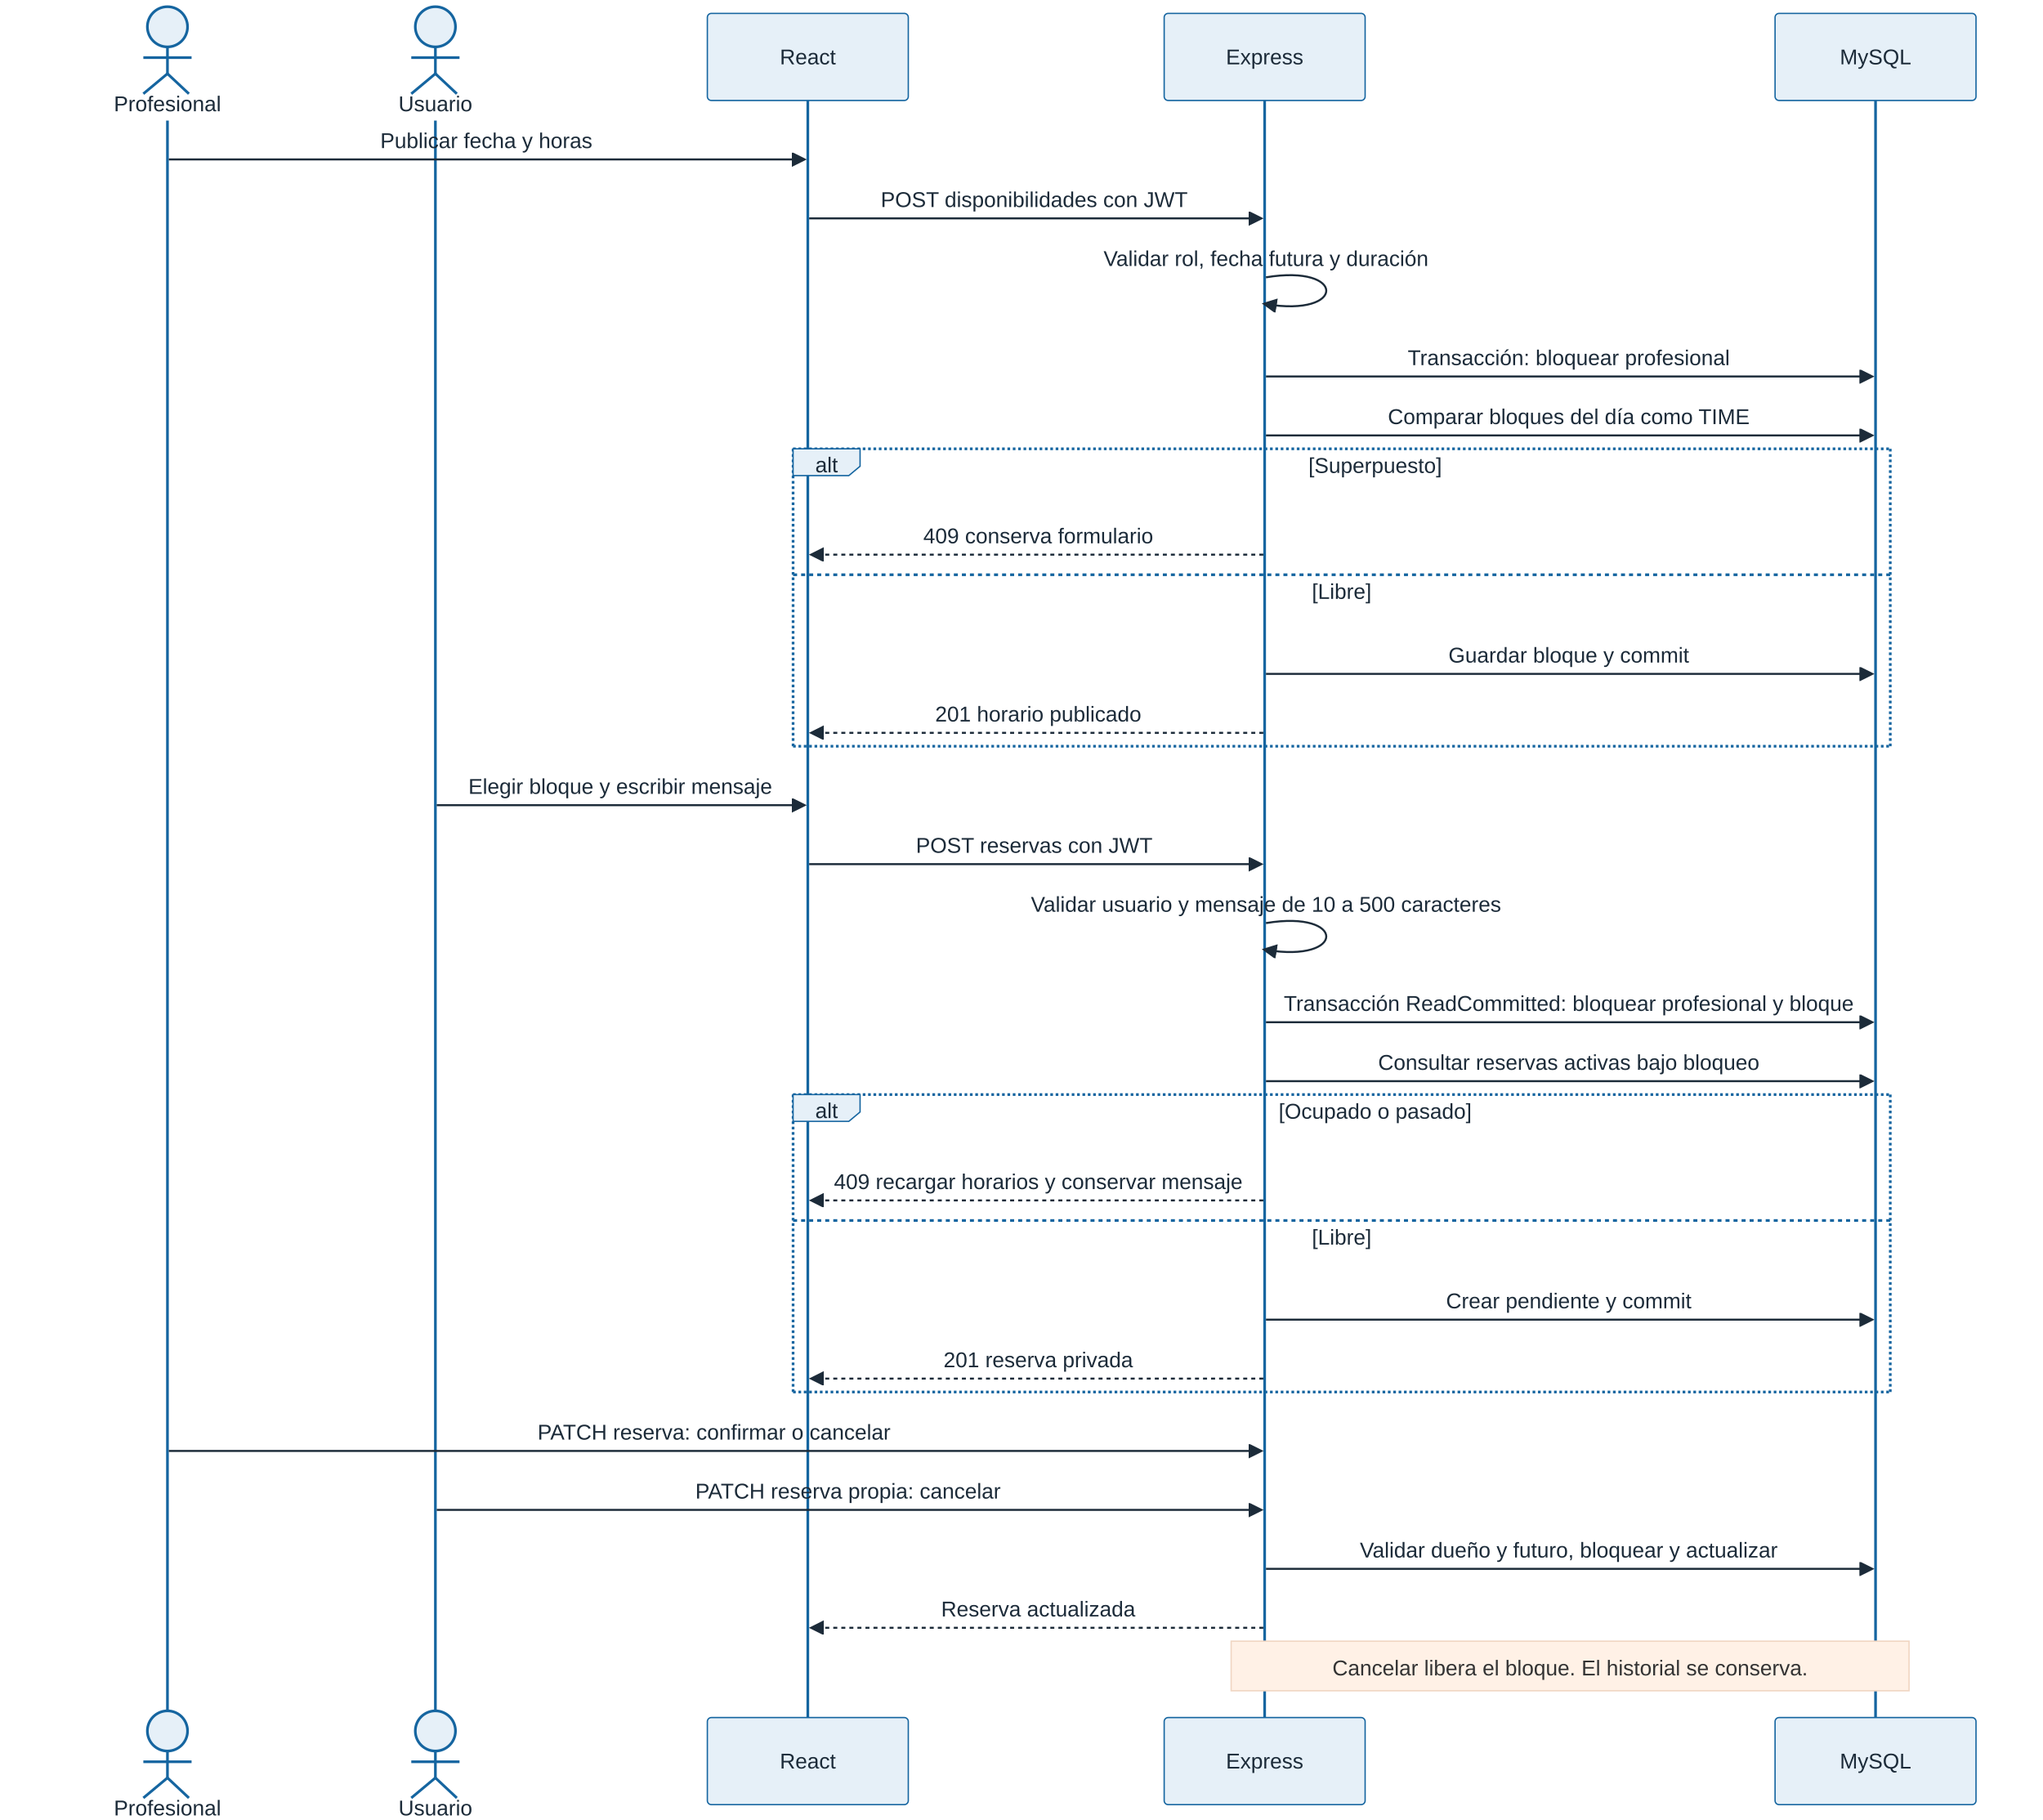
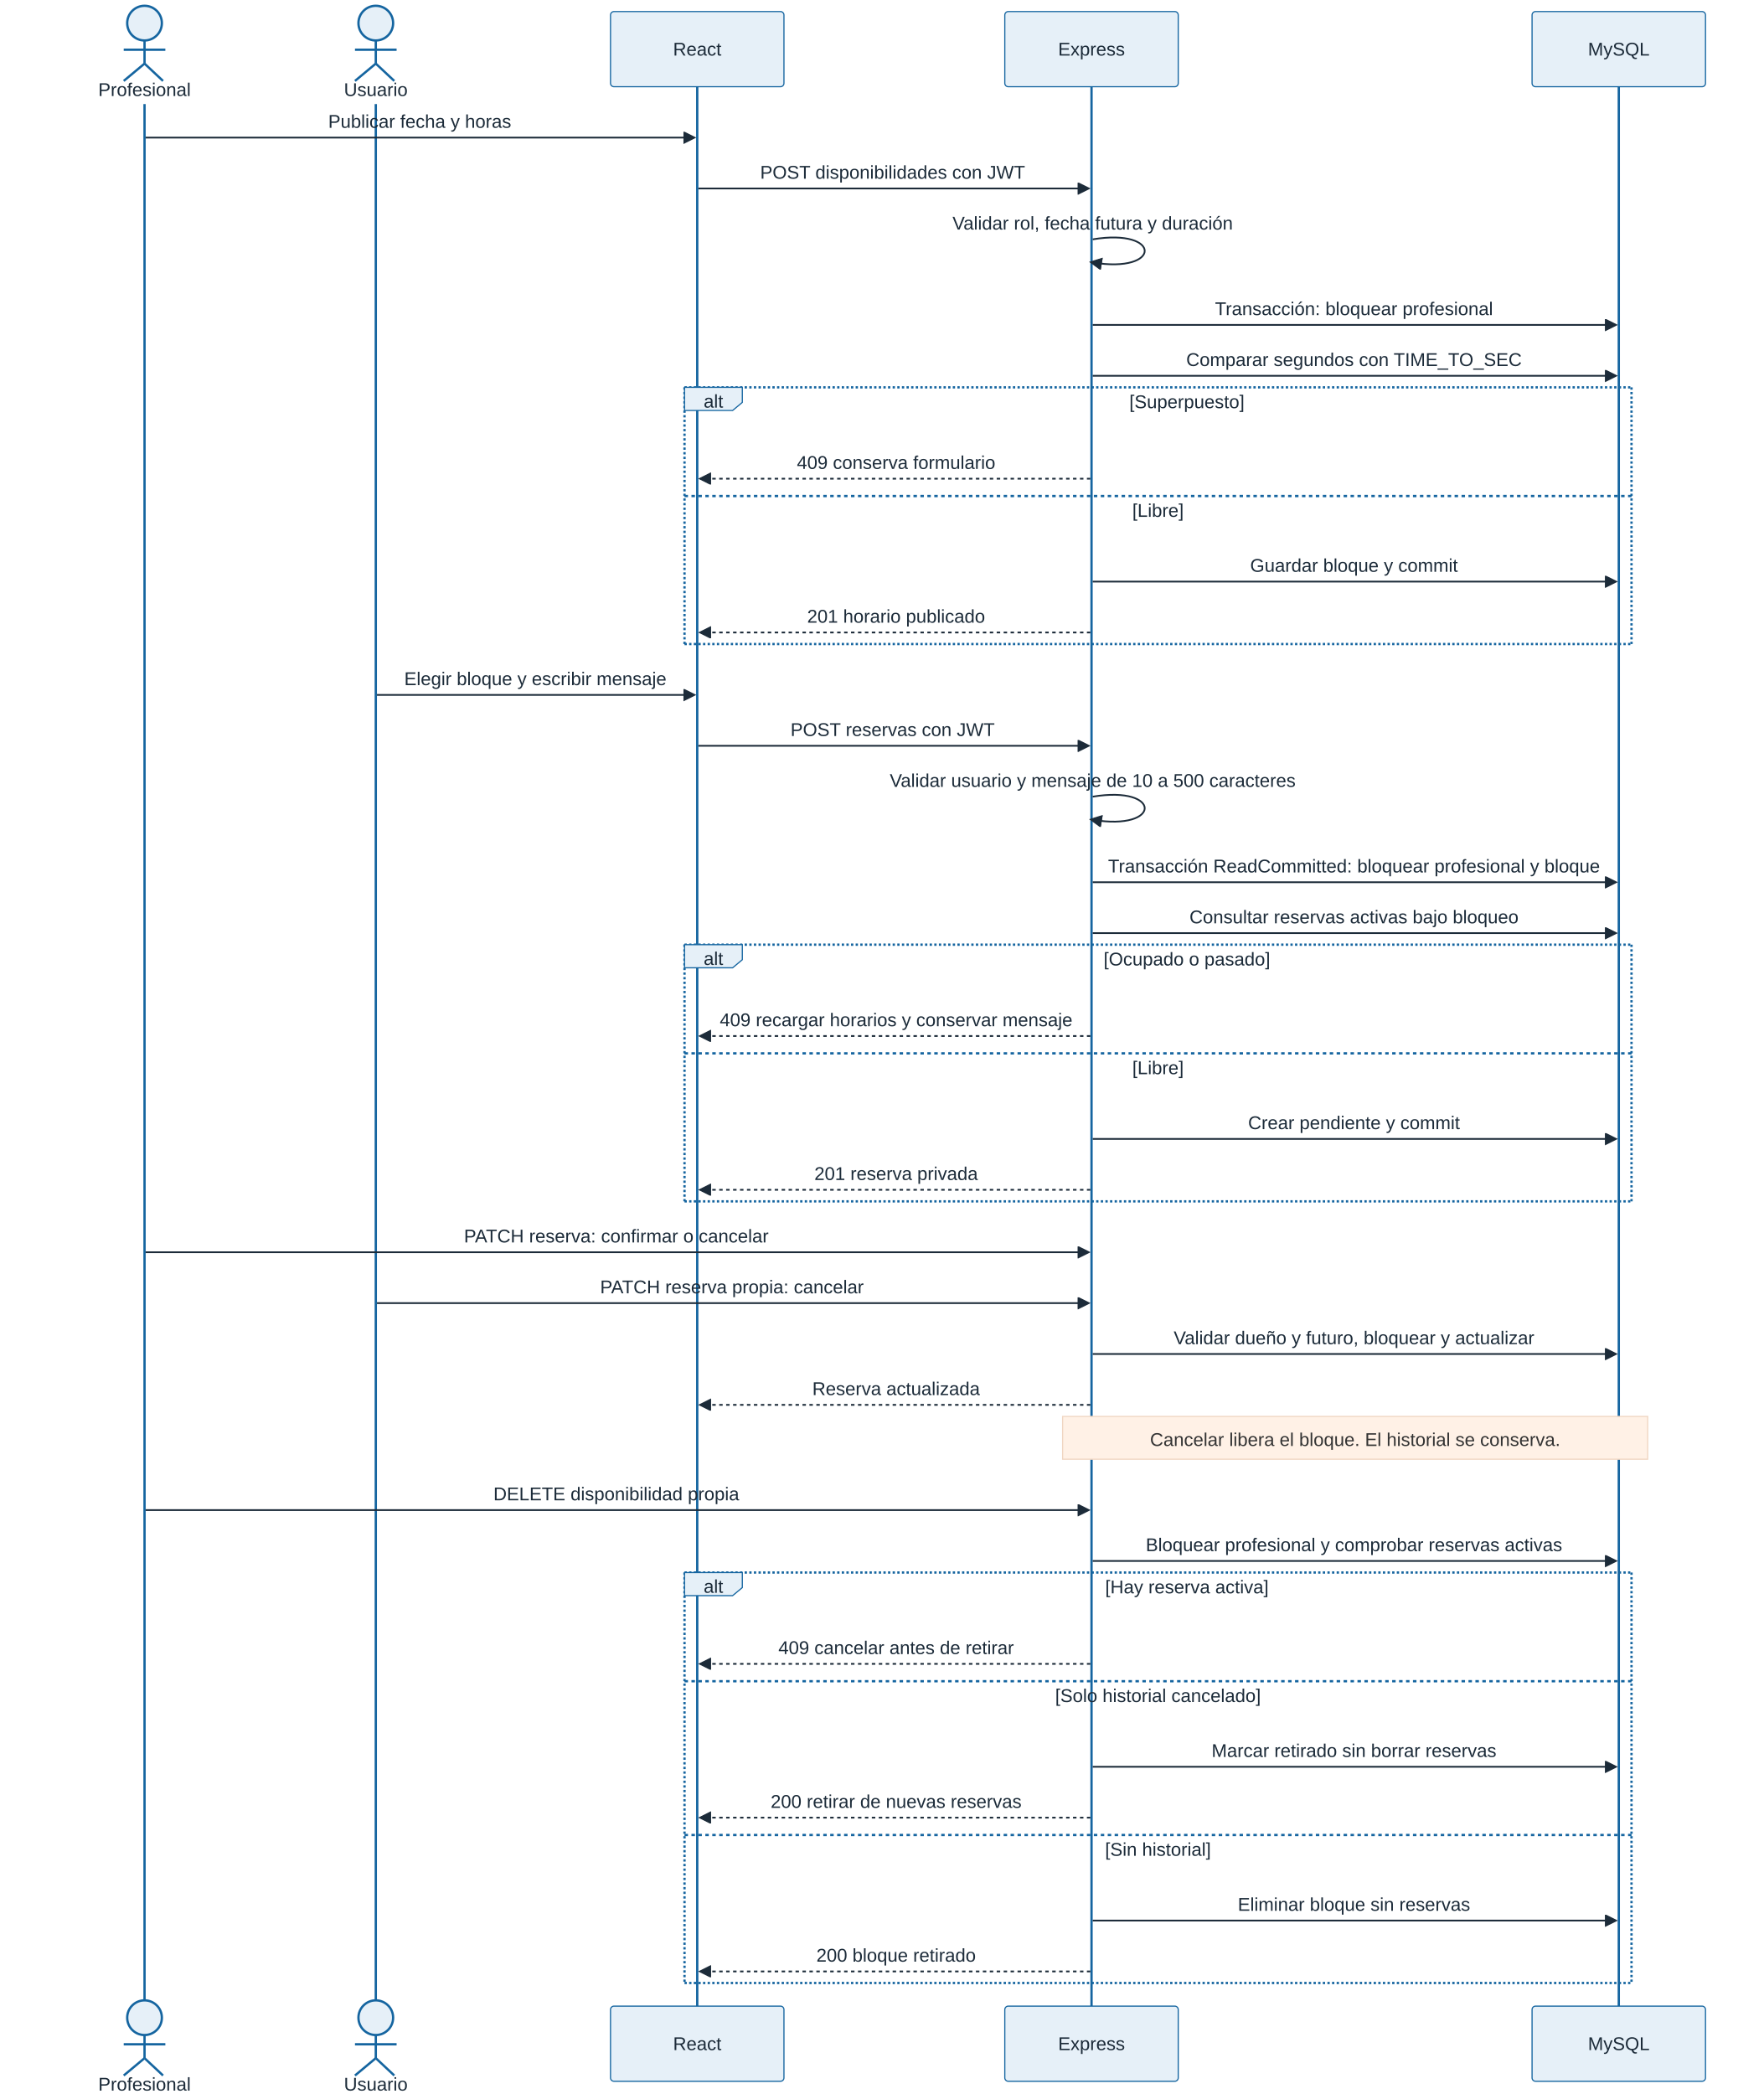
- <svg xmlns="http://www.w3.org/2000/svg" aria-roledescription="sequence" role="graphics-document document" viewBox="-50 -10 1525 1358" style="max-width: 1525px;" width="100%" id="diagram">
-   <g>
-     <rect class="actor actor-bottom" ry="3" rx="3" name="D" height="65" width="150" stroke="#666" fill="#eaeaea" y="1272" x="1275" />
-     <text style="text-anchor: middle; font-size: 16px; font-weight: 400;" class="actor" alignment-baseline="central" dominant-baseline="central" y="1304.5" x="1350">
+ <svg xmlns="http://www.w3.org/2000/svg" aria-roledescription="sequence" role="graphics-document document" viewBox="-50 -10 1525 1811" style="max-width: 1525px;" width="100%" id="diagram">
+   <g>
+     <rect class="actor actor-bottom" ry="3" rx="3" name="D" height="65" width="150" stroke="#666" fill="#eaeaea" y="1725" x="1275" />
+     <text style="text-anchor: middle; font-size: 16px; font-weight: 400;" class="actor" alignment-baseline="central" dominant-baseline="central" y="1757.5" x="1350">
      <tspan dy="0" x="1350">MySQL</tspan>
    </text>
  </g>
  <g>
-     <rect class="actor actor-bottom" ry="3" rx="3" name="A" height="65" width="150" stroke="#666" fill="#eaeaea" y="1272" x="819" />
-     <text style="text-anchor: middle; font-size: 16px; font-weight: 400;" class="actor" alignment-baseline="central" dominant-baseline="central" y="1304.5" x="894">
+     <rect class="actor actor-bottom" ry="3" rx="3" name="A" height="65" width="150" stroke="#666" fill="#eaeaea" y="1725" x="819" />
+     <text style="text-anchor: middle; font-size: 16px; font-weight: 400;" class="actor" alignment-baseline="central" dominant-baseline="central" y="1757.5" x="894">
      <tspan dy="0" x="894">Express</tspan>
    </text>
  </g>
  <g>
-     <rect class="actor actor-bottom" ry="3" rx="3" name="F" height="65" width="150" stroke="#666" fill="#eaeaea" y="1272" x="478" />
-     <text style="text-anchor: middle; font-size: 16px; font-weight: 400;" class="actor" alignment-baseline="central" dominant-baseline="central" y="1304.5" x="553">
+     <rect class="actor actor-bottom" ry="3" rx="3" name="F" height="65" width="150" stroke="#666" fill="#eaeaea" y="1725" x="478" />
+     <text style="text-anchor: middle; font-size: 16px; font-weight: 400;" class="actor" alignment-baseline="central" dominant-baseline="central" y="1757.5" x="553">
      <tspan dy="0" x="553">React</tspan>
    </text>
  </g>
  <g>
-     <line stroke="#999" stroke-width="0.5px" class="200" y2="1272" x2="1350" y1="5" x1="1350" id="actor4" />
+     <line stroke="#999" stroke-width="0.5px" class="200" y2="1725" x2="1350" y1="5" x1="1350" id="actor4" />
    <g id="root-4">
      <rect class="actor actor-top" ry="3" rx="3" name="D" height="65" width="150" stroke="#666" fill="#eaeaea" y="0" x="1275" />
      <text style="text-anchor: middle; font-size: 16px; font-weight: 400;" class="actor" alignment-baseline="central" dominant-baseline="central" y="32.5" x="1350">
        <tspan dy="0" x="1350">MySQL</tspan>
      </text>
    </g>
  </g>
  <g>
-     <line stroke="#999" stroke-width="0.5px" class="200" y2="1272" x2="894" y1="5" x1="894" id="actor3" />
+     <line stroke="#999" stroke-width="0.5px" class="200" y2="1725" x2="894" y1="5" x1="894" id="actor3" />
    <g id="root-3">
      <rect class="actor actor-top" ry="3" rx="3" name="A" height="65" width="150" stroke="#666" fill="#eaeaea" y="0" x="819" />
      <text style="text-anchor: middle; font-size: 16px; font-weight: 400;" class="actor" alignment-baseline="central" dominant-baseline="central" y="32.5" x="894">
        <tspan dy="0" x="894">Express</tspan>
      </text>
    </g>
  </g>
  <g>
-     <line stroke="#999" stroke-width="0.5px" class="200" y2="1272" x2="553" y1="5" x1="553" id="actor2" />
+     <line stroke="#999" stroke-width="0.5px" class="200" y2="1725" x2="553" y1="5" x1="553" id="actor2" />
    <g id="root-2">
      <rect class="actor actor-top" ry="3" rx="3" name="F" height="65" width="150" stroke="#666" fill="#eaeaea" y="0" x="478" />
      <text style="text-anchor: middle; font-size: 16px; font-weight: 400;" class="actor" alignment-baseline="central" dominant-baseline="central" y="32.5" x="553">
        <tspan dy="0" x="553">React</tspan>
      </text>
    </g>
  </g>
  <style>#diagram{font-family:Arial;font-size:16px;fill:#1c2b39;}#diagram .error-icon{fill:hsl(26.667, 56.25%, 98.725%);}#diagram .error-text{fill:rgb(1.422, 3.453, 5.078);stroke:rgb(1.422, 3.453, 5.078);}#diagram .edge-thickness-normal{stroke-width:2px;}#diagram .edge-thickness-thick{stroke-width:3.5px;}#diagram .edge-pattern-solid{stroke-dasharray:0;}#diagram .edge-pattern-dashed{stroke-dasharray:3;}#diagram .edge-pattern-dotted{stroke-dasharray:2;}#diagram .marker{fill:#5f6f80;stroke:#5f6f80;}#diagram .marker.cross{stroke:#5f6f80;}#diagram svg{font-family:Arial;font-size:16px;}#diagram .actor{stroke:#1565a0;fill:#e6f0f8;}#diagram text.actor&gt;tspan{fill:#1c2b39;stroke:none;}#diagram .actor-line{stroke:grey;}#diagram .messageLine0{stroke-width:1.5;stroke-dasharray:none;stroke:#1c2b39;}#diagram .messageLine1{stroke-width:1.5;stroke-dasharray:2,2;stroke:#1c2b39;}#diagram #arrowhead path{fill:#1c2b39;stroke:#1c2b39;}#diagram .sequenceNumber{fill:#a0907f;}#diagram #sequencenumber{fill:#1c2b39;}#diagram #crosshead path{fill:#1c2b39;stroke:#1c2b39;}#diagram .messageText{fill:#1c2b39;stroke:none;}#diagram .labelBox{stroke:#1565a0;fill:#e6f0f8;}#diagram .labelText,#diagram .labelText&gt;tspan{fill:#1c2b39;stroke:none;}#diagram .loopText,#diagram .loopText&gt;tspan{fill:#1c2b39;stroke:none;}#diagram .loopLine{stroke-width:2px;stroke-dasharray:2,2;stroke:#1565a0;fill:#1565a0;}#diagram .note{stroke:hsl(26.4, 60%, 85.098%);fill:#fff1e6;}#diagram .noteText,#diagram .noteText&gt;tspan{fill:#333;stroke:none;}#diagram .activation0{fill:hsl(86.667, 56.25%, 93.725%);stroke:hsl(86.667, 56.25%, 83.725%);}#diagram .activation1{fill:hsl(86.667, 56.25%, 93.725%);stroke:hsl(86.667, 56.25%, 83.725%);}#diagram .activation2{fill:hsl(86.667, 56.25%, 93.725%);stroke:hsl(86.667, 56.25%, 83.725%);}#diagram .actorPopupMenu{position:absolute;}#diagram .actorPopupMenuPanel{position:absolute;fill:#e6f0f8;box-shadow:0px 8px 16px 0px rgba(0,0,0,0.2);filter:drop-shadow(3px 5px 2px rgb(0 0 0 / 0.4));}#diagram .actor-man line{stroke:#1565a0;fill:#e6f0f8;}#diagram .actor-man circle,#diagram line{stroke:#1565a0;fill:#e6f0f8;stroke-width:2px;}#diagram :root{--mermaid-font-family:"trebuchet ms",verdana,arial,sans-serif;}</style>
  <g />
  <defs>
    <symbol height="24" width="24" id="computer">
      <path d="M2 2v13h20v-13h-20zm18 11h-16v-9h16v9zm-10.228 6l.466-1h3.524l.467 1h-4.457zm14.228 3h-24l2-6h2.104l-1.33 4h18.45l-1.297-4h2.073l2 6zm-5-10h-14v-7h14v7z" transform="scale(.5)" />
    </symbol>
  </defs>
  <defs>
    <symbol clip-rule="evenodd" fill-rule="evenodd" id="database">
      <path d="M12.258.001l.256.004.255.005.253.008.251.01.249.012.247.015.246.016.242.019.241.02.239.023.236.024.233.027.231.028.229.031.225.032.223.034.22.036.217.038.214.04.211.041.208.043.205.045.201.046.198.048.194.05.191.051.187.053.183.054.18.056.175.057.172.059.168.06.163.061.16.063.155.064.15.066.074.033.073.033.071.034.07.034.069.035.068.035.067.035.066.035.064.036.064.036.062.036.06.036.06.037.058.037.058.037.055.038.055.038.053.038.052.038.051.039.05.039.048.039.047.039.045.04.044.04.043.04.041.04.04.041.039.041.037.041.036.041.034.041.033.042.032.042.03.042.029.042.027.042.026.043.024.043.023.043.021.043.02.043.018.044.017.043.015.044.013.044.012.044.011.045.009.044.007.045.006.045.004.045.002.045.001.045v17l-.001.045-.002.045-.004.045-.006.045-.007.045-.009.044-.011.045-.012.044-.013.044-.015.044-.017.043-.018.044-.02.043-.021.043-.023.043-.024.043-.026.043-.027.042-.029.042-.03.042-.032.042-.033.042-.034.041-.036.041-.037.041-.039.041-.04.041-.041.04-.043.04-.044.04-.045.04-.047.039-.048.039-.05.039-.051.039-.052.038-.053.038-.055.038-.055.038-.058.037-.058.037-.06.037-.06.036-.062.036-.064.036-.064.036-.066.035-.067.035-.068.035-.069.035-.07.034-.071.034-.073.033-.074.033-.15.066-.155.064-.16.063-.163.061-.168.06-.172.059-.175.057-.18.056-.183.054-.187.053-.191.051-.194.05-.198.048-.201.046-.205.045-.208.043-.211.041-.214.04-.217.038-.22.036-.223.034-.225.032-.229.031-.231.028-.233.027-.236.024-.239.023-.241.02-.242.019-.246.016-.247.015-.249.012-.251.01-.253.008-.255.005-.256.004-.258.001-.258-.001-.256-.004-.255-.005-.253-.008-.251-.01-.249-.012-.247-.015-.245-.016-.243-.019-.241-.02-.238-.023-.236-.024-.234-.027-.231-.028-.228-.031-.226-.032-.223-.034-.22-.036-.217-.038-.214-.04-.211-.041-.208-.043-.204-.045-.201-.046-.198-.048-.195-.05-.19-.051-.187-.053-.184-.054-.179-.056-.176-.057-.172-.059-.167-.06-.164-.061-.159-.063-.155-.064-.151-.066-.074-.033-.072-.033-.072-.034-.07-.034-.069-.035-.068-.035-.067-.035-.066-.035-.064-.036-.063-.036-.062-.036-.061-.036-.06-.037-.058-.037-.057-.037-.056-.038-.055-.038-.053-.038-.052-.038-.051-.039-.049-.039-.049-.039-.046-.039-.046-.04-.044-.04-.043-.04-.041-.04-.04-.041-.039-.041-.037-.041-.036-.041-.034-.041-.033-.042-.032-.042-.03-.042-.029-.042-.027-.042-.026-.043-.024-.043-.023-.043-.021-.043-.02-.043-.018-.044-.017-.043-.015-.044-.013-.044-.012-.044-.011-.045-.009-.044-.007-.045-.006-.045-.004-.045-.002-.045-.001-.045v-17l.001-.045.002-.045.004-.045.006-.045.007-.045.009-.044.011-.045.012-.044.013-.044.015-.044.017-.043.018-.044.02-.043.021-.043.023-.043.024-.043.026-.043.027-.042.029-.042.03-.042.032-.042.033-.042.034-.041.036-.041.037-.041.039-.041.04-.041.041-.04.043-.04.044-.04.046-.04.046-.039.049-.039.049-.039.051-.039.052-.038.053-.038.055-.038.056-.038.057-.037.058-.037.06-.037.061-.036.062-.036.063-.036.064-.036.066-.035.067-.035.068-.035.069-.035.07-.034.072-.034.072-.033.074-.033.151-.066.155-.064.159-.063.164-.061.167-.06.172-.059.176-.057.179-.056.184-.054.187-.053.19-.051.195-.05.198-.048.201-.046.204-.045.208-.043.211-.041.214-.04.217-.038.22-.036.223-.034.226-.032.228-.031.231-.028.234-.027.236-.024.238-.023.241-.02.243-.019.245-.016.247-.015.249-.012.251-.01.253-.008.255-.005.256-.004.258-.001.258.001zm-9.258 20.499v.01l.001.021.003.021.004.022.005.021.006.022.007.022.009.023.01.022.011.023.012.023.013.023.015.023.016.024.017.023.018.024.019.024.021.024.022.025.023.024.024.025.052.049.056.05.061.051.066.051.07.051.075.051.079.052.084.052.088.052.092.052.097.052.102.051.105.052.11.052.114.051.119.051.123.051.127.05.131.05.135.05.139.048.144.049.147.047.152.047.155.047.16.045.163.045.167.043.171.043.176.041.178.041.183.039.187.039.19.037.194.035.197.035.202.033.204.031.209.03.212.029.216.027.219.025.222.024.226.021.23.02.233.018.236.016.24.015.243.012.246.01.249.008.253.005.256.004.259.001.26-.001.257-.004.254-.005.25-.008.247-.011.244-.012.241-.014.237-.016.233-.018.231-.021.226-.021.224-.024.22-.026.216-.027.212-.028.21-.031.205-.031.202-.034.198-.034.194-.036.191-.037.187-.039.183-.04.179-.04.175-.042.172-.043.168-.044.163-.045.16-.046.155-.046.152-.047.148-.048.143-.049.139-.049.136-.05.131-.05.126-.05.123-.051.118-.052.114-.051.11-.052.106-.052.101-.052.096-.052.092-.052.088-.053.083-.051.079-.052.074-.052.07-.051.065-.051.06-.051.056-.05.051-.05.023-.024.023-.025.021-.024.02-.024.019-.024.018-.024.017-.024.015-.023.014-.024.013-.023.012-.023.01-.023.01-.022.008-.022.006-.022.006-.022.004-.022.004-.021.001-.021.001-.021v-4.127l-.077.055-.08.053-.083.054-.085.053-.087.052-.09.052-.093.051-.095.05-.097.05-.1.049-.102.049-.105.048-.106.047-.109.047-.111.046-.114.045-.115.045-.118.044-.12.043-.122.042-.124.042-.126.041-.128.04-.13.04-.132.038-.134.038-.135.037-.138.037-.139.035-.142.035-.143.034-.144.033-.147.032-.148.031-.15.03-.151.03-.153.029-.154.027-.156.027-.158.026-.159.025-.161.024-.162.023-.163.022-.165.021-.166.02-.167.019-.169.018-.169.017-.171.016-.173.015-.173.014-.175.013-.175.012-.177.011-.178.01-.179.008-.179.008-.181.006-.182.005-.182.004-.184.003-.184.002h-.37l-.184-.002-.184-.003-.182-.004-.182-.005-.181-.006-.179-.008-.179-.008-.178-.01-.176-.011-.176-.012-.175-.013-.173-.014-.172-.015-.171-.016-.17-.017-.169-.018-.167-.019-.166-.02-.165-.021-.163-.022-.162-.023-.161-.024-.159-.025-.157-.026-.156-.027-.155-.027-.153-.029-.151-.03-.15-.03-.148-.031-.146-.032-.145-.033-.143-.034-.141-.035-.14-.035-.137-.037-.136-.037-.134-.038-.132-.038-.13-.04-.128-.04-.126-.041-.124-.042-.122-.042-.12-.044-.117-.043-.116-.045-.113-.045-.112-.046-.109-.047-.106-.047-.105-.048-.102-.049-.1-.049-.097-.05-.095-.05-.093-.052-.09-.051-.087-.052-.085-.053-.083-.054-.08-.054-.077-.054v4.127zm0-5.654v.011l.001.021.003.021.004.021.005.022.006.022.007.022.009.022.01.022.011.023.012.023.013.023.015.024.016.023.017.024.018.024.019.024.021.024.022.024.023.025.024.024.052.05.056.05.061.05.066.051.07.051.075.052.079.051.084.052.088.052.092.052.097.052.102.052.105.052.11.051.114.051.119.052.123.05.127.051.131.05.135.049.139.049.144.048.147.048.152.047.155.046.16.045.163.045.167.044.171.042.176.042.178.04.183.04.187.038.19.037.194.036.197.034.202.033.204.032.209.03.212.028.216.027.219.025.222.024.226.022.23.02.233.018.236.016.24.014.243.012.246.01.249.008.253.006.256.003.259.001.26-.001.257-.003.254-.006.25-.008.247-.01.244-.012.241-.015.237-.016.233-.018.231-.02.226-.022.224-.024.22-.025.216-.027.212-.029.21-.03.205-.032.202-.033.198-.035.194-.036.191-.037.187-.039.183-.039.179-.041.175-.042.172-.043.168-.044.163-.045.16-.045.155-.047.152-.047.148-.048.143-.048.139-.05.136-.049.131-.05.126-.051.123-.051.118-.051.114-.052.11-.052.106-.052.101-.052.096-.052.092-.052.088-.052.083-.052.079-.052.074-.051.07-.052.065-.051.06-.05.056-.051.051-.049.023-.025.023-.024.021-.025.02-.024.019-.024.018-.024.017-.024.015-.023.014-.023.013-.024.012-.022.01-.023.01-.023.008-.022.006-.022.006-.022.004-.021.004-.022.001-.021.001-.021v-4.139l-.077.054-.08.054-.083.054-.085.052-.087.053-.09.051-.093.051-.095.051-.097.05-.1.049-.102.049-.105.048-.106.047-.109.047-.111.046-.114.045-.115.044-.118.044-.12.044-.122.042-.124.042-.126.041-.128.04-.13.039-.132.039-.134.038-.135.037-.138.036-.139.036-.142.035-.143.033-.144.033-.147.033-.148.031-.15.03-.151.03-.153.028-.154.028-.156.027-.158.026-.159.025-.161.024-.162.023-.163.022-.165.021-.166.02-.167.019-.169.018-.169.017-.171.016-.173.015-.173.014-.175.013-.175.012-.177.011-.178.009-.179.009-.179.007-.181.007-.182.005-.182.004-.184.003-.184.002h-.37l-.184-.002-.184-.003-.182-.004-.182-.005-.181-.007-.179-.007-.179-.009-.178-.009-.176-.011-.176-.012-.175-.013-.173-.014-.172-.015-.171-.016-.17-.017-.169-.018-.167-.019-.166-.02-.165-.021-.163-.022-.162-.023-.161-.024-.159-.025-.157-.026-.156-.027-.155-.028-.153-.028-.151-.03-.15-.03-.148-.031-.146-.033-.145-.033-.143-.033-.141-.035-.14-.036-.137-.036-.136-.037-.134-.038-.132-.039-.13-.039-.128-.04-.126-.041-.124-.042-.122-.043-.12-.043-.117-.044-.116-.044-.113-.046-.112-.046-.109-.046-.106-.047-.105-.048-.102-.049-.1-.049-.097-.05-.095-.051-.093-.051-.09-.051-.087-.053-.085-.052-.083-.054-.08-.054-.077-.054v4.139zm0-5.666v.011l.001.02.003.022.004.021.005.022.006.021.007.022.009.023.01.022.011.023.012.023.013.023.015.023.016.024.017.024.018.023.019.024.021.025.022.024.023.024.024.025.052.05.056.05.061.05.066.051.07.051.075.052.079.051.084.052.088.052.092.052.097.052.102.052.105.051.11.052.114.051.119.051.123.051.127.05.131.05.135.05.139.049.144.048.147.048.152.047.155.046.16.045.163.045.167.043.171.043.176.042.178.04.183.04.187.038.19.037.194.036.197.034.202.033.204.032.209.03.212.028.216.027.219.025.222.024.226.021.23.02.233.018.236.017.24.014.243.012.246.01.249.008.253.006.256.003.259.001.26-.001.257-.003.254-.006.25-.008.247-.01.244-.013.241-.014.237-.016.233-.018.231-.02.226-.022.224-.024.22-.025.216-.027.212-.029.21-.03.205-.032.202-.033.198-.035.194-.036.191-.037.187-.039.183-.039.179-.041.175-.042.172-.043.168-.044.163-.045.16-.045.155-.047.152-.047.148-.048.143-.049.139-.049.136-.049.131-.051.126-.05.123-.051.118-.052.114-.051.11-.052.106-.052.101-.052.096-.052.092-.052.088-.052.083-.052.079-.052.074-.052.07-.051.065-.051.06-.051.056-.05.051-.049.023-.025.023-.025.021-.024.02-.024.019-.024.018-.024.017-.024.015-.023.014-.024.013-.023.012-.023.01-.022.01-.023.008-.022.006-.022.006-.022.004-.022.004-.021.001-.021.001-.021v-4.153l-.077.054-.08.054-.083.053-.085.053-.087.053-.09.051-.093.051-.095.051-.097.05-.1.049-.102.048-.105.048-.106.048-.109.046-.111.046-.114.046-.115.044-.118.044-.12.043-.122.043-.124.042-.126.041-.128.04-.13.039-.132.039-.134.038-.135.037-.138.036-.139.036-.142.034-.143.034-.144.033-.147.032-.148.032-.15.03-.151.03-.153.028-.154.028-.156.027-.158.026-.159.024-.161.024-.162.023-.163.023-.165.021-.166.02-.167.019-.169.018-.169.017-.171.016-.173.015-.173.014-.175.013-.175.012-.177.01-.178.01-.179.009-.179.007-.181.006-.182.006-.182.004-.184.003-.184.001-.185.001-.185-.001-.184-.001-.184-.003-.182-.004-.182-.006-.181-.006-.179-.007-.179-.009-.178-.01-.176-.01-.176-.012-.175-.013-.173-.014-.172-.015-.171-.016-.17-.017-.169-.018-.167-.019-.166-.02-.165-.021-.163-.023-.162-.023-.161-.024-.159-.024-.157-.026-.156-.027-.155-.028-.153-.028-.151-.03-.15-.03-.148-.032-.146-.032-.145-.033-.143-.034-.141-.034-.14-.036-.137-.036-.136-.037-.134-.038-.132-.039-.13-.039-.128-.041-.126-.041-.124-.041-.122-.043-.12-.043-.117-.044-.116-.044-.113-.046-.112-.046-.109-.046-.106-.048-.105-.048-.102-.048-.1-.05-.097-.049-.095-.051-.093-.051-.09-.052-.087-.052-.085-.053-.083-.053-.08-.054-.077-.054v4.153zm8.74-8.179l-.257.004-.254.005-.25.008-.247.011-.244.012-.241.014-.237.016-.233.018-.231.021-.226.022-.224.023-.22.026-.216.027-.212.028-.21.031-.205.032-.202.033-.198.034-.194.036-.191.038-.187.038-.183.04-.179.041-.175.042-.172.043-.168.043-.163.045-.16.046-.155.046-.152.048-.148.048-.143.048-.139.049-.136.05-.131.05-.126.051-.123.051-.118.051-.114.052-.11.052-.106.052-.101.052-.096.052-.092.052-.088.052-.083.052-.079.052-.074.051-.07.052-.065.051-.06.05-.056.05-.051.05-.023.025-.023.024-.021.024-.02.025-.019.024-.018.024-.017.023-.015.024-.014.023-.013.023-.012.023-.01.023-.01.022-.008.022-.006.023-.006.021-.004.022-.004.021-.001.021-.001.021.001.021.001.021.004.021.004.022.006.021.006.023.008.022.01.022.01.023.012.023.013.023.014.023.015.024.017.023.018.024.019.024.02.025.021.024.023.024.023.025.051.05.056.05.06.05.065.051.07.052.074.051.079.052.083.052.088.052.092.052.096.052.101.052.106.052.11.052.114.052.118.051.123.051.126.051.131.05.136.05.139.049.143.048.148.048.152.048.155.046.16.046.163.045.168.043.172.043.175.042.179.041.183.04.187.038.191.038.194.036.198.034.202.033.205.032.21.031.212.028.216.027.22.026.224.023.226.022.231.021.233.018.237.016.241.014.244.012.247.011.25.008.254.005.257.004.26.001.26-.001.257-.004.254-.005.25-.008.247-.011.244-.012.241-.014.237-.016.233-.018.231-.021.226-.022.224-.023.22-.026.216-.027.212-.028.21-.031.205-.032.202-.033.198-.034.194-.036.191-.038.187-.038.183-.04.179-.041.175-.042.172-.043.168-.043.163-.045.16-.046.155-.046.152-.048.148-.048.143-.048.139-.049.136-.05.131-.05.126-.051.123-.051.118-.051.114-.052.11-.052.106-.052.101-.052.096-.052.092-.052.088-.052.083-.052.079-.052.074-.051.07-.052.065-.051.06-.05.056-.05.051-.05.023-.025.023-.024.021-.024.02-.025.019-.024.018-.024.017-.023.015-.024.014-.023.013-.023.012-.023.01-.023.01-.022.008-.022.006-.023.006-.021.004-.022.004-.021.001-.021.001-.021-.001-.021-.001-.021-.004-.021-.004-.022-.006-.021-.006-.023-.008-.022-.01-.022-.01-.023-.012-.023-.013-.023-.014-.023-.015-.024-.017-.023-.018-.024-.019-.024-.02-.025-.021-.024-.023-.024-.023-.025-.051-.05-.056-.05-.06-.05-.065-.051-.07-.052-.074-.051-.079-.052-.083-.052-.088-.052-.092-.052-.096-.052-.101-.052-.106-.052-.11-.052-.114-.052-.118-.051-.123-.051-.126-.051-.131-.05-.136-.05-.139-.049-.143-.048-.148-.048-.152-.048-.155-.046-.16-.046-.163-.045-.168-.043-.172-.043-.175-.042-.179-.041-.183-.04-.187-.038-.191-.038-.194-.036-.198-.034-.202-.033-.205-.032-.21-.031-.212-.028-.216-.027-.22-.026-.224-.023-.226-.022-.231-.021-.233-.018-.237-.016-.241-.014-.244-.012-.247-.011-.25-.008-.254-.005-.257-.004-.26-.001-.26.001z" transform="scale(.5)" />
    </symbol>
  </defs>
  <defs>
    <symbol height="24" width="24" id="clock">
      <path d="M12 2c5.514 0 10 4.486 10 10s-4.486 10-10 10-10-4.486-10-10 4.486-10 10-10zm0-2c-6.627 0-12 5.373-12 12s5.373 12 12 12 12-5.373 12-12-5.373-12-12-12zm5.848 12.459c.202.038.202.333.001.372-1.907.361-6.045 1.111-6.547 1.111-.719 0-1.301-.582-1.301-1.301 0-.512.77-5.447 1.125-7.445.034-.192.312-.181.343.014l.985 6.238 5.394 1.011z" transform="scale(.5)" />
    </symbol>
  </defs>
  <defs>
    <marker orient="auto" markerHeight="12" markerWidth="12" markerUnits="userSpaceOnUse" refY="5" refX="7.9" id="arrowhead">
      <path d="M 0 0 L 10 5 L 0 10 z" />
    </marker>
  </defs>
  <defs>
    <marker refY="4.5" refX="4" orient="auto" markerHeight="8" markerWidth="15" id="crosshead">
      <path style="stroke-dasharray: 0, 0;" d="M 1,2 L 6,7 M 6,2 L 1,7" stroke-width="1pt" stroke="#000000" fill="none" />
    </marker>
  </defs>
  <defs>
    <marker orient="auto" markerHeight="28" markerWidth="20" refY="7" refX="15.5" id="filled-head">
      <path d="M 18,7 L9,13 L14,7 L9,1 Z" />
    </marker>
  </defs>
  <defs>
    <marker orient="auto" markerHeight="40" markerWidth="60" refY="15" refX="15" id="sequencenumber">
      <circle r="6" cy="15" cx="15" />
    </marker>
  </defs>
  <g>
    <line class="loopLine" y2="325" x2="1361" y1="325" x1="542" />
    <line class="loopLine" y2="547" x2="1361" y1="325" x1="1361" />
    <line class="loopLine" y2="547" x2="1361" y1="547" x1="542" />
    <line class="loopLine" y2="547" x2="542" y1="325" x1="542" />
    <line style="stroke-dasharray: 3, 3;" class="loopLine" y2="419" x2="1361" y1="419" x1="542" />
    <polygon class="labelBox" points="542,325 592,325 592,338 583.6,345 542,345" />
    <text style="font-size: 16px; font-weight: 400;" class="labelText" alignment-baseline="middle" dominant-baseline="middle" text-anchor="middle" y="338" x="567">alt</text>
    <text style="font-size: 16px; font-weight: 400;" class="loopText" text-anchor="middle" y="343" x="976.5">
      <tspan x="976.5">[Superpuesto]</tspan>
    </text>
    <text style="font-size: 16px; font-weight: 400;" class="loopText" text-anchor="middle" y="437" x="951.5">[Libre]</text>
  </g>
  <g>
    <line class="loopLine" y2="807" x2="1361" y1="807" x1="542" />
    <line class="loopLine" y2="1029" x2="1361" y1="807" x1="1361" />
    <line class="loopLine" y2="1029" x2="1361" y1="1029" x1="542" />
    <line class="loopLine" y2="1029" x2="542" y1="807" x1="542" />
    <line style="stroke-dasharray: 3, 3;" class="loopLine" y2="901" x2="1361" y1="901" x1="542" />
    <polygon class="labelBox" points="542,807 592,807 592,820 583.6,827 542,827" />
    <text style="font-size: 16px; font-weight: 400;" class="labelText" alignment-baseline="middle" dominant-baseline="middle" text-anchor="middle" y="820" x="567">alt</text>
    <text style="font-size: 16px; font-weight: 400;" class="loopText" text-anchor="middle" y="825" x="976.5">
      <tspan x="976.5">[Ocupado o pasado]</tspan>
    </text>
    <text style="font-size: 16px; font-weight: 400;" class="loopText" text-anchor="middle" y="919" x="951.5">[Libre]</text>
  </g>
  <g>
    <rect class="note" ry="0" rx="0" height="37" width="506" stroke="#666" fill="#EDF2AE" y="1215" x="869" />
    <text style="font-size: 16px; font-weight: 400;" dy="1em" class="noteText" alignment-baseline="middle" dominant-baseline="middle" text-anchor="middle" y="1220" x="1122">
      <tspan x="1122">Cancelar libera el bloque. El historial se conserva.</tspan>
    </text>
  </g>
-   <line stroke="#999" stroke-width="0.5px" class="200" y2="1272" x2="75" y1="80" x1="75" id="actor0" />
+   <g>
+     <line class="loopLine" y2="1350" x2="1361" y1="1350" x1="542" />
+     <line class="loopLine" y2="1705" x2="1361" y1="1350" x1="1361" />
+     <line class="loopLine" y2="1705" x2="1361" y1="1705" x1="542" />
+     <line class="loopLine" y2="1705" x2="542" y1="1350" x1="542" />
+     <line style="stroke-dasharray: 3, 3;" class="loopLine" y2="1444" x2="1361" y1="1444" x1="542" />
+     <line style="stroke-dasharray: 3, 3;" class="loopLine" y2="1577" x2="1361" y1="1577" x1="542" />
+     <polygon class="labelBox" points="542,1350 592,1350 592,1363 583.6,1370 542,1370" />
+     <text style="font-size: 16px; font-weight: 400;" class="labelText" alignment-baseline="middle" dominant-baseline="middle" text-anchor="middle" y="1363" x="567">alt</text>
+     <text style="font-size: 16px; font-weight: 400;" class="loopText" text-anchor="middle" y="1368" x="976.5">
+       <tspan x="976.5">[Hay reserva activa]</tspan>
+     </text>
+     <text style="font-size: 16px; font-weight: 400;" class="loopText" text-anchor="middle" y="1462" x="951.5">[Solo historial cancelado]</text>
+     <text style="font-size: 16px; font-weight: 400;" class="loopText" text-anchor="middle" y="1595" x="951.5">[Sin historial]</text>
+   </g>
+   <line stroke="#999" stroke-width="0.5px" class="200" y2="1725" x2="75" y1="80" x1="75" id="actor0" />
  <g name="P" class="actor-man actor-top">
    <line y2="45" x2="75" y1="25" x1="75" id="actor-man-torso0" />
    <line y2="33" x2="93" y1="33" x1="57" id="actor-man-arms0" />
    <line y2="45" x2="75" y1="60" x1="57" />
    <line y2="60" x2="91" y1="45" x1="75" />
    <circle height="65" width="150" r="15" cy="10" cx="75" />
    <text style="text-anchor: middle; font-size: 16px; font-weight: 400;" class="actor" alignment-baseline="central" dominant-baseline="central" y="67.5" x="75">
      <tspan dy="0" x="75">Profesional</tspan>
    </text>
  </g>
-   <line stroke="#999" stroke-width="0.5px" class="200" y2="1272" x2="275" y1="80" x1="275" id="actor1" />
+   <line stroke="#999" stroke-width="0.5px" class="200" y2="1725" x2="275" y1="80" x1="275" id="actor1" />
  <g name="U" class="actor-man actor-top">
    <line y2="45" x2="275" y1="25" x1="275" id="actor-man-torso1" />
    <line y2="33" x2="293" y1="33" x1="257" id="actor-man-arms1" />
    <line y2="45" x2="275" y1="60" x1="257" />
    <line y2="60" x2="291" y1="45" x1="275" />
    <circle height="65" width="150" r="15" cy="10" cx="275" />
    <text style="text-anchor: middle; font-size: 16px; font-weight: 400;" class="actor" alignment-baseline="central" dominant-baseline="central" y="67.5" x="275">
      <tspan dy="0" x="275">Usuario</tspan>
    </text>
  </g>
  <text style="font-size: 16px; font-weight: 400;" dy="1em" class="messageText" alignment-baseline="middle" dominant-baseline="middle" text-anchor="middle" y="80" x="313">Publicar fecha y horas</text>
  <line style="fill: none;" marker-end="url(#arrowhead)" stroke="none" stroke-width="2" class="messageLine0" y2="109" x2="549" y1="109" x1="76" />
  <text style="font-size: 16px; font-weight: 400;" dy="1em" class="messageText" alignment-baseline="middle" dominant-baseline="middle" text-anchor="middle" y="124" x="722">POST disponibilidades con JWT</text>
  <line style="fill: none;" marker-end="url(#arrowhead)" stroke="none" stroke-width="2" class="messageLine0" y2="153" x2="890" y1="153" x1="554" />
  <text style="font-size: 16px; font-weight: 400;" dy="1em" class="messageText" alignment-baseline="middle" dominant-baseline="middle" text-anchor="middle" y="168" x="895">Validar rol, fecha futura y duración</text>
  <path style="fill: none;" marker-end="url(#arrowhead)" stroke="none" stroke-width="2" class="messageLine0" d="M 895,197 C 955,187 955,227 895,217" />
  <text style="font-size: 16px; font-weight: 400;" dy="1em" class="messageText" alignment-baseline="middle" dominant-baseline="middle" text-anchor="middle" y="242" x="1121">Transacción: bloquear profesional</text>
  <line style="fill: none;" marker-end="url(#arrowhead)" stroke="none" stroke-width="2" class="messageLine0" y2="271" x2="1346" y1="271" x1="895" />
-   <text style="font-size: 16px; font-weight: 400;" dy="1em" class="messageText" alignment-baseline="middle" dominant-baseline="middle" text-anchor="middle" y="286" x="1121">Comparar bloques del día como TIME</text>
+   <text style="font-size: 16px; font-weight: 400;" dy="1em" class="messageText" alignment-baseline="middle" dominant-baseline="middle" text-anchor="middle" y="286" x="1121">Comparar segundos con TIME_TO_SEC</text>
  <line style="fill: none;" marker-end="url(#arrowhead)" stroke="none" stroke-width="2" class="messageLine0" y2="315" x2="1346" y1="315" x1="895" />
  <text style="font-size: 16px; font-weight: 400;" dy="1em" class="messageText" alignment-baseline="middle" dominant-baseline="middle" text-anchor="middle" y="375" x="725">409 conserva formulario</text>
  <line style="stroke-dasharray: 3, 3; fill: none;" marker-end="url(#arrowhead)" stroke="none" stroke-width="2" class="messageLine1" y2="404" x2="557" y1="404" x1="893" />
  <text style="font-size: 16px; font-weight: 400;" dy="1em" class="messageText" alignment-baseline="middle" dominant-baseline="middle" text-anchor="middle" y="464" x="1121">Guardar bloque y commit</text>
  <line style="fill: none;" marker-end="url(#arrowhead)" stroke="none" stroke-width="2" class="messageLine0" y2="493" x2="1346" y1="493" x1="895" />
  <text style="font-size: 16px; font-weight: 400;" dy="1em" class="messageText" alignment-baseline="middle" dominant-baseline="middle" text-anchor="middle" y="508" x="725">201 horario publicado</text>
  <line style="stroke-dasharray: 3, 3; fill: none;" marker-end="url(#arrowhead)" stroke="none" stroke-width="2" class="messageLine1" y2="537" x2="557" y1="537" x1="893" />
  <text style="font-size: 16px; font-weight: 400;" dy="1em" class="messageText" alignment-baseline="middle" dominant-baseline="middle" text-anchor="middle" y="562" x="413">Elegir bloque y escribir mensaje</text>
  <line style="fill: none;" marker-end="url(#arrowhead)" stroke="none" stroke-width="2" class="messageLine0" y2="591" x2="549" y1="591" x1="276" />
  <text style="font-size: 16px; font-weight: 400;" dy="1em" class="messageText" alignment-baseline="middle" dominant-baseline="middle" text-anchor="middle" y="606" x="722">POST reservas con JWT</text>
  <line style="fill: none;" marker-end="url(#arrowhead)" stroke="none" stroke-width="2" class="messageLine0" y2="635" x2="890" y1="635" x1="554" />
  <text style="font-size: 16px; font-weight: 400;" dy="1em" class="messageText" alignment-baseline="middle" dominant-baseline="middle" text-anchor="middle" y="650" x="895">Validar usuario y mensaje de 10 a 500 caracteres</text>
  <path style="fill: none;" marker-end="url(#arrowhead)" stroke="none" stroke-width="2" class="messageLine0" d="M 895,679 C 955,669 955,709 895,699" />
  <text style="font-size: 16px; font-weight: 400;" dy="1em" class="messageText" alignment-baseline="middle" dominant-baseline="middle" text-anchor="middle" y="724" x="1121">Transacción ReadCommitted: bloquear profesional y bloque</text>
  <line style="fill: none;" marker-end="url(#arrowhead)" stroke="none" stroke-width="2" class="messageLine0" y2="753" x2="1346" y1="753" x1="895" />
  <text style="font-size: 16px; font-weight: 400;" dy="1em" class="messageText" alignment-baseline="middle" dominant-baseline="middle" text-anchor="middle" y="768" x="1121">Consultar reservas activas bajo bloqueo</text>
  <line style="fill: none;" marker-end="url(#arrowhead)" stroke="none" stroke-width="2" class="messageLine0" y2="797" x2="1346" y1="797" x1="895" />
  <text style="font-size: 16px; font-weight: 400;" dy="1em" class="messageText" alignment-baseline="middle" dominant-baseline="middle" text-anchor="middle" y="857" x="725">409 recargar horarios y conservar mensaje</text>
  <line style="stroke-dasharray: 3, 3; fill: none;" marker-end="url(#arrowhead)" stroke="none" stroke-width="2" class="messageLine1" y2="886" x2="557" y1="886" x1="893" />
  <text style="font-size: 16px; font-weight: 400;" dy="1em" class="messageText" alignment-baseline="middle" dominant-baseline="middle" text-anchor="middle" y="946" x="1121">Crear pendiente y commit</text>
  <line style="fill: none;" marker-end="url(#arrowhead)" stroke="none" stroke-width="2" class="messageLine0" y2="975" x2="1346" y1="975" x1="895" />
  <text style="font-size: 16px; font-weight: 400;" dy="1em" class="messageText" alignment-baseline="middle" dominant-baseline="middle" text-anchor="middle" y="990" x="725">201 reserva privada</text>
  <line style="stroke-dasharray: 3, 3; fill: none;" marker-end="url(#arrowhead)" stroke="none" stroke-width="2" class="messageLine1" y2="1019" x2="557" y1="1019" x1="893" />
  <text style="font-size: 16px; font-weight: 400;" dy="1em" class="messageText" alignment-baseline="middle" dominant-baseline="middle" text-anchor="middle" y="1044" x="483">PATCH reserva: confirmar o cancelar</text>
  <line style="fill: none;" marker-end="url(#arrowhead)" stroke="none" stroke-width="2" class="messageLine0" y2="1073" x2="890" y1="1073" x1="76" />
  <text style="font-size: 16px; font-weight: 400;" dy="1em" class="messageText" alignment-baseline="middle" dominant-baseline="middle" text-anchor="middle" y="1088" x="583">PATCH reserva propia: cancelar</text>
  <line style="fill: none;" marker-end="url(#arrowhead)" stroke="none" stroke-width="2" class="messageLine0" y2="1117" x2="890" y1="1117" x1="276" />
  <text style="font-size: 16px; font-weight: 400;" dy="1em" class="messageText" alignment-baseline="middle" dominant-baseline="middle" text-anchor="middle" y="1132" x="1121">Validar dueño y futuro, bloquear y actualizar</text>
  <line style="fill: none;" marker-end="url(#arrowhead)" stroke="none" stroke-width="2" class="messageLine0" y2="1161" x2="1346" y1="1161" x1="895" />
  <text style="font-size: 16px; font-weight: 400;" dy="1em" class="messageText" alignment-baseline="middle" dominant-baseline="middle" text-anchor="middle" y="1176" x="725">Reserva actualizada</text>
  <line style="stroke-dasharray: 3, 3; fill: none;" marker-end="url(#arrowhead)" stroke="none" stroke-width="2" class="messageLine1" y2="1205" x2="557" y1="1205" x1="893" />
+   <text style="font-size: 16px; font-weight: 400;" dy="1em" class="messageText" alignment-baseline="middle" dominant-baseline="middle" text-anchor="middle" y="1267" x="483">DELETE disponibilidad propia</text>
+   <line style="fill: none;" marker-end="url(#arrowhead)" stroke="none" stroke-width="2" class="messageLine0" y2="1296" x2="890" y1="1296" x1="76" />
+   <text style="font-size: 16px; font-weight: 400;" dy="1em" class="messageText" alignment-baseline="middle" dominant-baseline="middle" text-anchor="middle" y="1311" x="1121">Bloquear profesional y comprobar reservas activas</text>
+   <line style="fill: none;" marker-end="url(#arrowhead)" stroke="none" stroke-width="2" class="messageLine0" y2="1340" x2="1346" y1="1340" x1="895" />
+   <text style="font-size: 16px; font-weight: 400;" dy="1em" class="messageText" alignment-baseline="middle" dominant-baseline="middle" text-anchor="middle" y="1400" x="725">409 cancelar antes de retirar</text>
+   <line style="stroke-dasharray: 3, 3; fill: none;" marker-end="url(#arrowhead)" stroke="none" stroke-width="2" class="messageLine1" y2="1429" x2="557" y1="1429" x1="893" />
+   <text style="font-size: 16px; font-weight: 400;" dy="1em" class="messageText" alignment-baseline="middle" dominant-baseline="middle" text-anchor="middle" y="1489" x="1121">Marcar retirado sin borrar reservas</text>
+   <line style="fill: none;" marker-end="url(#arrowhead)" stroke="none" stroke-width="2" class="messageLine0" y2="1518" x2="1346" y1="1518" x1="895" />
+   <text style="font-size: 16px; font-weight: 400;" dy="1em" class="messageText" alignment-baseline="middle" dominant-baseline="middle" text-anchor="middle" y="1533" x="725">200 retirar de nuevas reservas</text>
+   <line style="stroke-dasharray: 3, 3; fill: none;" marker-end="url(#arrowhead)" stroke="none" stroke-width="2" class="messageLine1" y2="1562" x2="557" y1="1562" x1="893" />
+   <text style="font-size: 16px; font-weight: 400;" dy="1em" class="messageText" alignment-baseline="middle" dominant-baseline="middle" text-anchor="middle" y="1622" x="1121">Eliminar bloque sin reservas</text>
+   <line style="fill: none;" marker-end="url(#arrowhead)" stroke="none" stroke-width="2" class="messageLine0" y2="1651" x2="1346" y1="1651" x1="895" />
+   <text style="font-size: 16px; font-weight: 400;" dy="1em" class="messageText" alignment-baseline="middle" dominant-baseline="middle" text-anchor="middle" y="1666" x="725">200 bloque retirado</text>
+   <line style="stroke-dasharray: 3, 3; fill: none;" marker-end="url(#arrowhead)" stroke="none" stroke-width="2" class="messageLine1" y2="1695" x2="557" y1="1695" x1="893" />
  <g name="P" class="actor-man actor-bottom">
-     <line y2="1317" x2="75" y1="1297" x1="75" id="actor-man-torso4" />
-     <line y2="1305" x2="93" y1="1305" x1="57" id="actor-man-arms4" />
-     <line y2="1317" x2="75" y1="1332" x1="57" />
-     <line y2="1332" x2="91" y1="1317" x1="75" />
-     <circle height="65" width="150" r="15" cy="1282" cx="75" />
-     <text style="text-anchor: middle; font-size: 16px; font-weight: 400;" class="actor" alignment-baseline="central" dominant-baseline="central" y="1339.5" x="75">
+     <line y2="1770" x2="75" y1="1750" x1="75" id="actor-man-torso4" />
+     <line y2="1758" x2="93" y1="1758" x1="57" id="actor-man-arms4" />
+     <line y2="1770" x2="75" y1="1785" x1="57" />
+     <line y2="1785" x2="91" y1="1770" x1="75" />
+     <circle height="65" width="150" r="15" cy="1735" cx="75" />
+     <text style="text-anchor: middle; font-size: 16px; font-weight: 400;" class="actor" alignment-baseline="central" dominant-baseline="central" y="1792.5" x="75">
      <tspan dy="0" x="75">Profesional</tspan>
    </text>
  </g>
  <g name="U" class="actor-man actor-bottom">
-     <line y2="1317" x2="275" y1="1297" x1="275" id="actor-man-torso4" />
-     <line y2="1305" x2="293" y1="1305" x1="257" id="actor-man-arms4" />
-     <line y2="1317" x2="275" y1="1332" x1="257" />
-     <line y2="1332" x2="291" y1="1317" x1="275" />
-     <circle height="65" width="150" r="15" cy="1282" cx="275" />
-     <text style="text-anchor: middle; font-size: 16px; font-weight: 400;" class="actor" alignment-baseline="central" dominant-baseline="central" y="1339.5" x="275">
+     <line y2="1770" x2="275" y1="1750" x1="275" id="actor-man-torso4" />
+     <line y2="1758" x2="293" y1="1758" x1="257" id="actor-man-arms4" />
+     <line y2="1770" x2="275" y1="1785" x1="257" />
+     <line y2="1785" x2="291" y1="1770" x1="275" />
+     <circle height="65" width="150" r="15" cy="1735" cx="275" />
+     <text style="text-anchor: middle; font-size: 16px; font-weight: 400;" class="actor" alignment-baseline="central" dominant-baseline="central" y="1792.5" x="275">
      <tspan dy="0" x="275">Usuario</tspan>
    </text>
  </g>
</svg>
